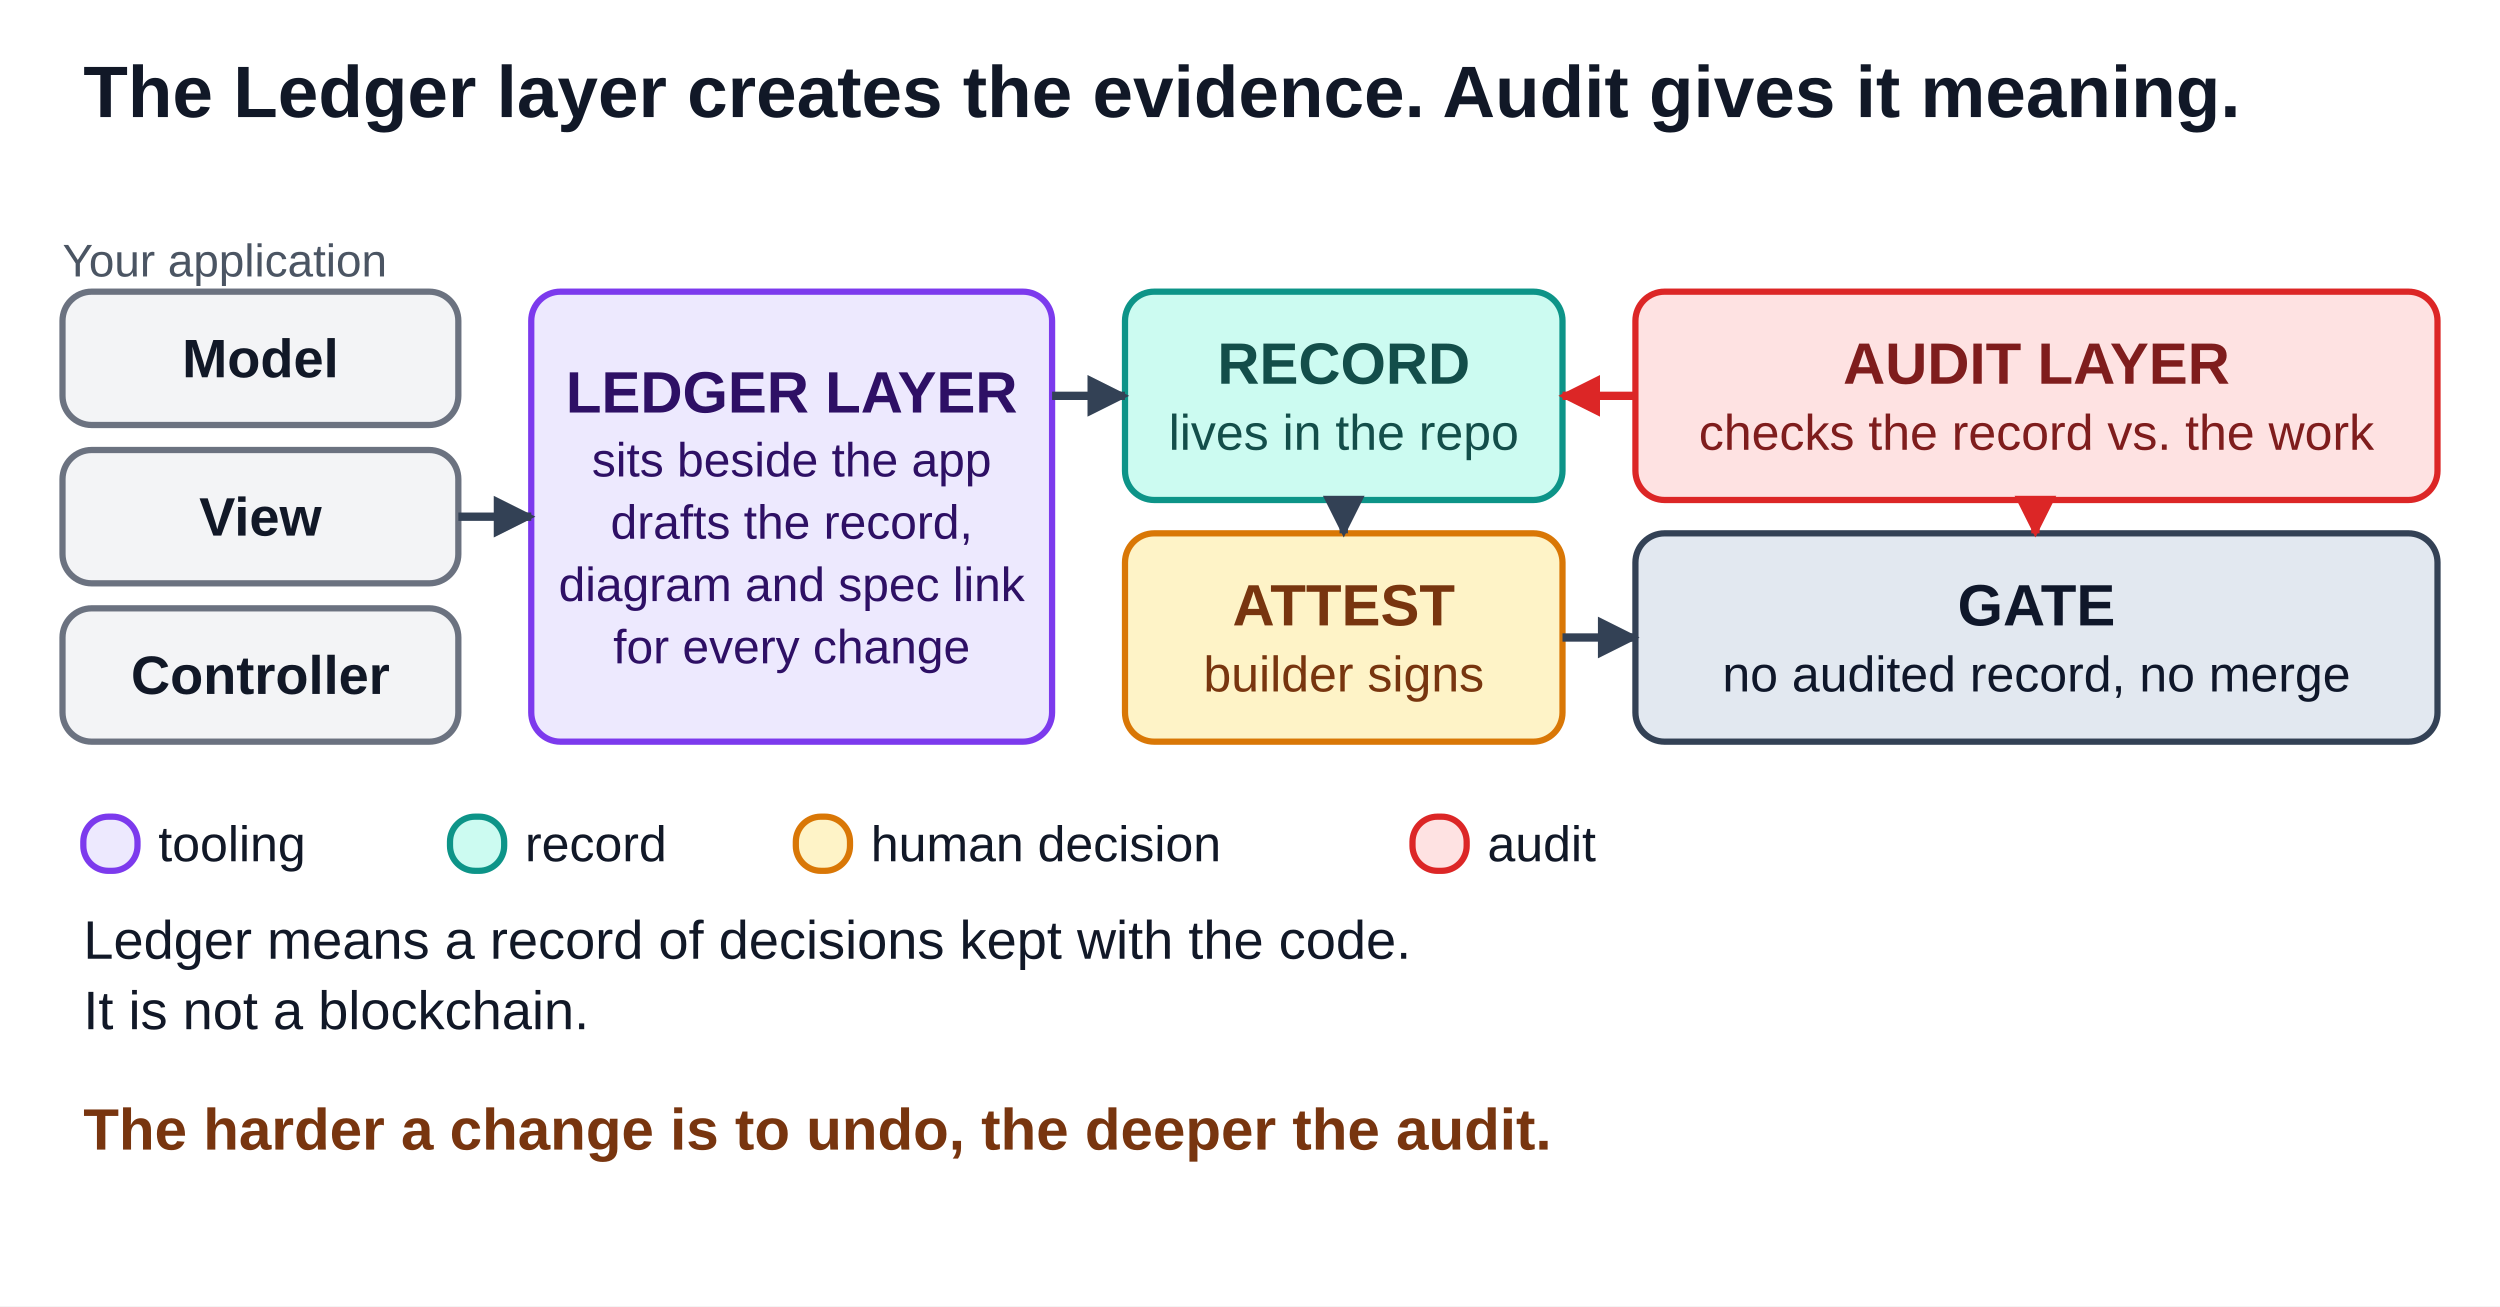
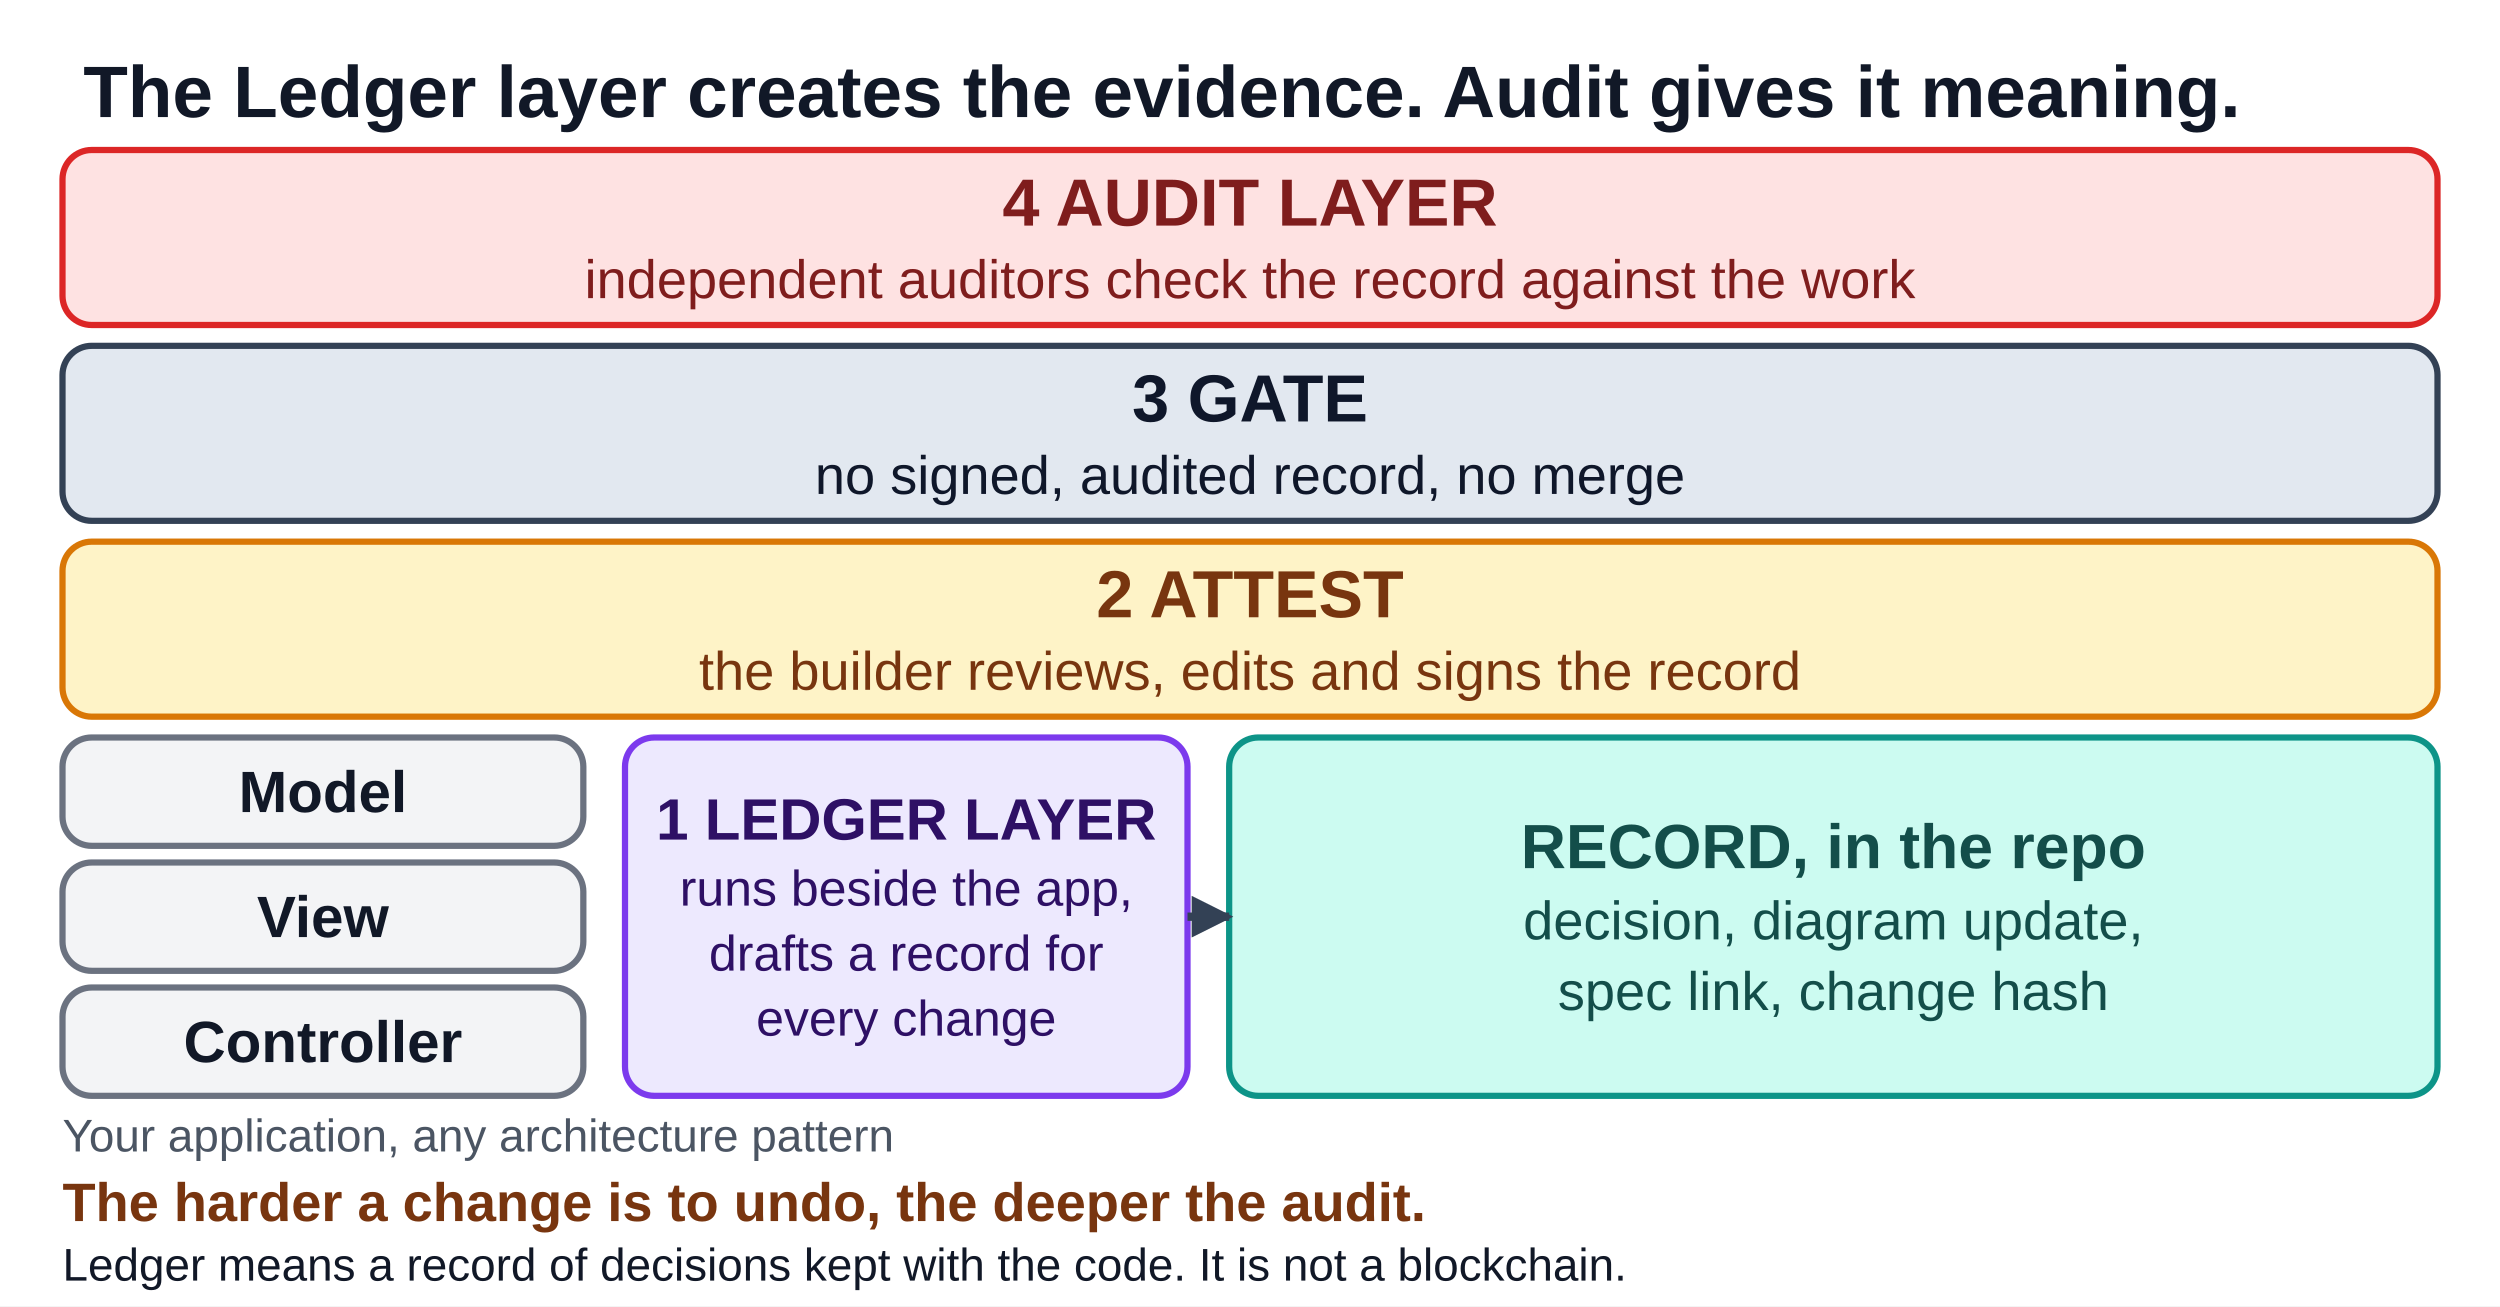
<svg xmlns="http://www.w3.org/2000/svg" width="1200" height="627" viewBox="0 0 1200 627" font-family="Segoe UI, Arial, Helvetica, sans-serif">
  <rect width="1200" height="627" fill="#FFFFFF" />
  <defs>
    <marker id="m334155" viewBox="0 0 10 10" refX="9" refY="5" markerWidth="5" markerHeight="5" orient="auto-start-reverse">
      <path d="M0,0 L10,5 L0,10 z" fill="#334155" />
    </marker>
-     <marker id="mDC2626" viewBox="0 0 10 10" refX="9" refY="5" markerWidth="5" markerHeight="5" orient="auto-start-reverse">
-       <path d="M0,0 L10,5 L0,10 z" fill="#DC2626" />
-     </marker>
  </defs>
  <text x="40" y="56.2" text-anchor="start" font-size="35" font-weight="700" fill="#111827">The Ledger layer creates the evidence. Audit gives it meaning.</text>
-   <text x="30" y="132.7" text-anchor="start" font-size="22" font-weight="400" fill="#4B5563">Your application</text>
-   <rect x="30" y="140" width="190" height="64" rx="14" fill="#F3F4F6" stroke="#6B7280" stroke-width="3" />
-   <text x="125.0" y="181.1" text-anchor="middle" font-size="26" font-weight="700" fill="#111827">Model</text>
-   <rect x="30" y="216" width="190" height="64" rx="14" fill="#F3F4F6" stroke="#6B7280" stroke-width="3" />
-   <text x="125.0" y="257.1" text-anchor="middle" font-size="26" font-weight="700" fill="#111827">View</text>
-   <rect x="30" y="292" width="190" height="64" rx="14" fill="#F3F4F6" stroke="#6B7280" stroke-width="3" />
-   <text x="125.0" y="333.1" text-anchor="middle" font-size="26" font-weight="700" fill="#111827">Controller</text>
-   <rect x="255" y="140" width="250" height="216" rx="14" fill="#EDE9FE" stroke="#7C3AED" stroke-width="3" />
-   <text x="380.0" y="198.0" text-anchor="middle" font-size="28" font-weight="700" fill="#2E1065">LEDGER LAYER</text>
-   <text x="380.0" y="228.7" text-anchor="middle" font-size="23" font-weight="400" fill="#2E1065">sits beside the app</text>
-   <text x="380.0" y="258.6" text-anchor="middle" font-size="23" font-weight="400" fill="#2E1065">drafts the record,</text>
-   <text x="380.0" y="288.5" text-anchor="middle" font-size="23" font-weight="400" fill="#2E1065">diagram and spec link</text>
-   <text x="380.0" y="318.4" text-anchor="middle" font-size="23" font-weight="400" fill="#2E1065">for every change</text>
-   <rect x="540" y="140" width="210" height="100" rx="14" fill="#CCFBF1" stroke="#0D9488" stroke-width="3" />
-   <text x="645.0" y="184.2" text-anchor="middle" font-size="28" font-weight="700" fill="#134E4A">RECORD</text>
-   <text x="645.0" y="215.9" text-anchor="middle" font-size="24" font-weight="400" fill="#134E4A">lives in the repo</text>
-   <rect x="540" y="256" width="210" height="100" rx="14" fill="#FEF3C7" stroke="#D97706" stroke-width="3" />
-   <text x="645.0" y="300.2" text-anchor="middle" font-size="28" font-weight="700" fill="#78350F">ATTEST</text>
-   <text x="645.0" y="331.9" text-anchor="middle" font-size="24" font-weight="400" fill="#78350F">builder signs</text>
-   <rect x="785" y="256" width="385" height="100" rx="14" fill="#E2E8F0" stroke="#334155" stroke-width="3" />
-   <text x="977.5" y="300.2" text-anchor="middle" font-size="28" font-weight="700" fill="#0F172A">GATE</text>
-   <text x="977.5" y="331.9" text-anchor="middle" font-size="24" font-weight="400" fill="#0F172A">no audited record, no merge</text>
-   <rect x="785" y="140" width="385" height="100" rx="14" fill="#FEE2E2" stroke="#DC2626" stroke-width="3" />
-   <text x="977.5" y="184.2" text-anchor="middle" font-size="28" font-weight="700" fill="#7F1D1D">AUDIT LAYER</text>
-   <text x="977.5" y="215.9" text-anchor="middle" font-size="24" font-weight="400" fill="#7F1D1D">checks the record vs. the work</text>
-   <polyline points="220,248 255,248" fill="none" stroke="#334155" stroke-width="4" stroke-linejoin="round" marker-end="url(#m334155)" />
-   <polyline points="505,190 540,190" fill="none" stroke="#334155" stroke-width="4" stroke-linejoin="round" marker-end="url(#m334155)" />
-   <polyline points="645,240 645,256" fill="none" stroke="#334155" stroke-width="4" stroke-linejoin="round" marker-end="url(#m334155)" />
-   <polyline points="750,306 785,306" fill="none" stroke="#334155" stroke-width="4" stroke-linejoin="round" marker-end="url(#m334155)" />
-   <polyline points="785,190 750,190" fill="none" stroke="#DC2626" stroke-width="4" stroke-linejoin="round" marker-end="url(#mDC2626)" />
-   <polyline points="977,240 977,256" fill="none" stroke="#DC2626" stroke-width="4" stroke-linejoin="round" marker-end="url(#mDC2626)" />
-   <rect x="40" y="392" width="26" height="26" rx="12" fill="#EDE9FE" stroke="#7C3AED" stroke-width="3" />
-   <text x="76" y="413.4" text-anchor="start" font-size="24" font-weight="400" fill="#111827">tooling</text>
-   <rect x="216" y="392" width="26" height="26" rx="12" fill="#CCFBF1" stroke="#0D9488" stroke-width="3" />
-   <text x="252" y="413.4" text-anchor="start" font-size="24" font-weight="400" fill="#111827">record</text>
-   <rect x="382" y="392" width="26" height="26" rx="12" fill="#FEF3C7" stroke="#D97706" stroke-width="3" />
-   <text x="418" y="413.4" text-anchor="start" font-size="24" font-weight="400" fill="#111827">human decision</text>
-   <rect x="678" y="392" width="26" height="26" rx="12" fill="#FEE2E2" stroke="#DC2626" stroke-width="3" />
-   <text x="714" y="413.4" text-anchor="start" font-size="24" font-weight="400" fill="#111827">audit</text>
-   <text x="40" y="460.2" text-anchor="start" font-size="26" font-weight="400" fill="#111827">Ledger means a record of decisions kept with the code.</text>
-   <text x="40" y="494.0" text-anchor="start" font-size="26" font-weight="400" fill="#111827">It is not a blockchain.</text>
-   <text x="40" y="551.8" text-anchor="start" font-size="28" font-weight="700" fill="#78350F">The harder a change is to undo, the deeper the audit.</text>
+   <rect x="30" y="72" width="1140" height="84" rx="14" fill="#FEE2E2" stroke="#DC2626" stroke-width="3" />
+   <text x="600.0" y="108.3" text-anchor="middle" font-size="32" font-weight="700" fill="#7F1D1D">4  AUDIT LAYER</text>
+   <text x="600.0" y="143.1" text-anchor="middle" font-size="26" font-weight="400" fill="#7F1D1D">independent auditors check the record against the work</text>
+   <rect x="30" y="166" width="1140" height="84" rx="14" fill="#E2E8F0" stroke="#334155" stroke-width="3" />
+   <text x="600.0" y="202.3" text-anchor="middle" font-size="32" font-weight="700" fill="#0F172A">3  GATE</text>
+   <text x="600.0" y="237.1" text-anchor="middle" font-size="26" font-weight="400" fill="#0F172A">no signed, audited record, no merge</text>
+   <rect x="30" y="260" width="1140" height="84" rx="14" fill="#FEF3C7" stroke="#D97706" stroke-width="3" />
+   <text x="600.0" y="296.3" text-anchor="middle" font-size="32" font-weight="700" fill="#78350F">2  ATTEST</text>
+   <text x="600.0" y="331.1" text-anchor="middle" font-size="26" font-weight="400" fill="#78350F">the builder reviews, edits and signs the record</text>
+   <rect x="30" y="354" width="250" height="52" rx="14" fill="#F3F4F6" stroke="#6B7280" stroke-width="3" />
+   <text x="155.0" y="389.8" text-anchor="middle" font-size="28" font-weight="700" fill="#111827">Model</text>
+   <rect x="30" y="414" width="250" height="52" rx="14" fill="#F3F4F6" stroke="#6B7280" stroke-width="3" />
+   <text x="155.0" y="449.8" text-anchor="middle" font-size="28" font-weight="700" fill="#111827">View</text>
+   <rect x="30" y="474" width="250" height="52" rx="14" fill="#F3F4F6" stroke="#6B7280" stroke-width="3" />
+   <text x="155.0" y="509.8" text-anchor="middle" font-size="28" font-weight="700" fill="#111827">Controller</text>
+   <rect x="300" y="354" width="270" height="172" rx="14" fill="#EDE9FE" stroke="#7C3AED" stroke-width="3" />
+   <text x="435.0" y="403.0" text-anchor="middle" font-size="28" font-weight="700" fill="#2E1065">1  LEDGER LAYER</text>
+   <text x="435.0" y="434.7" text-anchor="middle" font-size="24" font-weight="400" fill="#2E1065">runs beside the app,</text>
+   <text x="435.0" y="465.9" text-anchor="middle" font-size="24" font-weight="400" fill="#2E1065">drafts a record for</text>
+   <text x="435.0" y="497.1" text-anchor="middle" font-size="24" font-weight="400" fill="#2E1065">every change</text>
+   <rect x="590" y="354" width="580" height="172" rx="14" fill="#CCFBF1" stroke="#0D9488" stroke-width="3" />
+   <text x="880.0" y="416.7" text-anchor="middle" font-size="30" font-weight="700" fill="#134E4A">RECORD, in the repo</text>
+   <text x="880.0" y="450.9" text-anchor="middle" font-size="26" font-weight="400" fill="#134E4A">decision, diagram update,</text>
+   <text x="880.0" y="484.8" text-anchor="middle" font-size="26" font-weight="400" fill="#134E4A">spec link, change hash</text>
+   <polyline points="570,440 590,440" fill="none" stroke="#334155" stroke-width="4" stroke-linejoin="round" marker-end="url(#m334155)" />
+   <text x="30" y="552.7" text-anchor="start" font-size="22" font-weight="400" fill="#4B5563">Your application, any architecture pattern</text>
+   <text x="30" y="586.1" text-anchor="start" font-size="26" font-weight="700" fill="#78350F">The harder a change is to undo, the deeper the audit.</text>
+   <text x="30" y="614.7" text-anchor="start" font-size="22" font-weight="400" fill="#111827">Ledger means a record of decisions kept with the code. It is not a blockchain.</text>
</svg>
